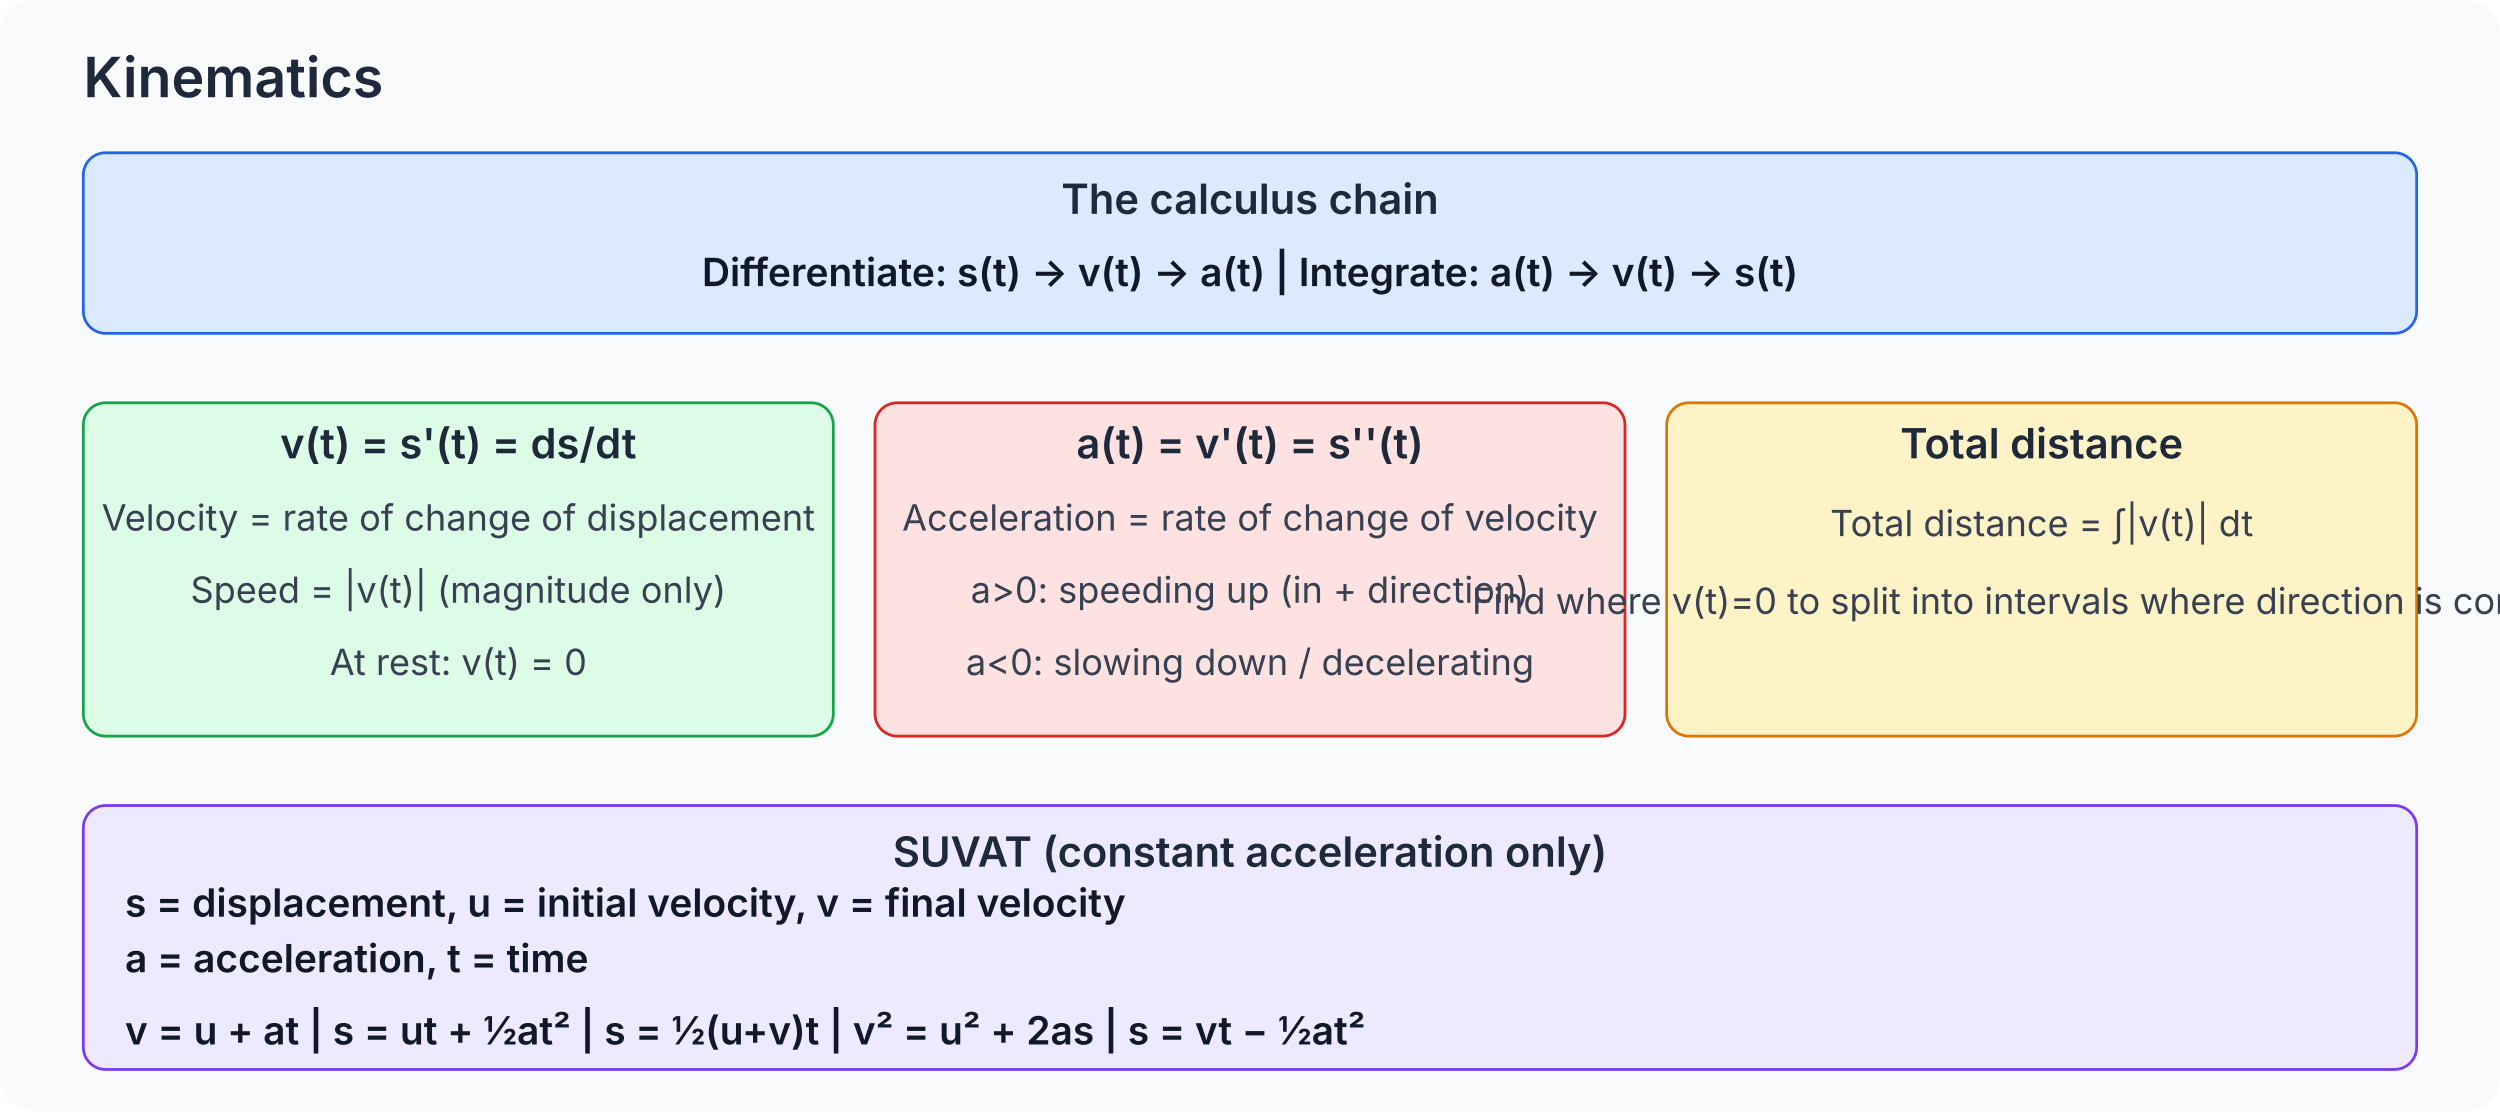
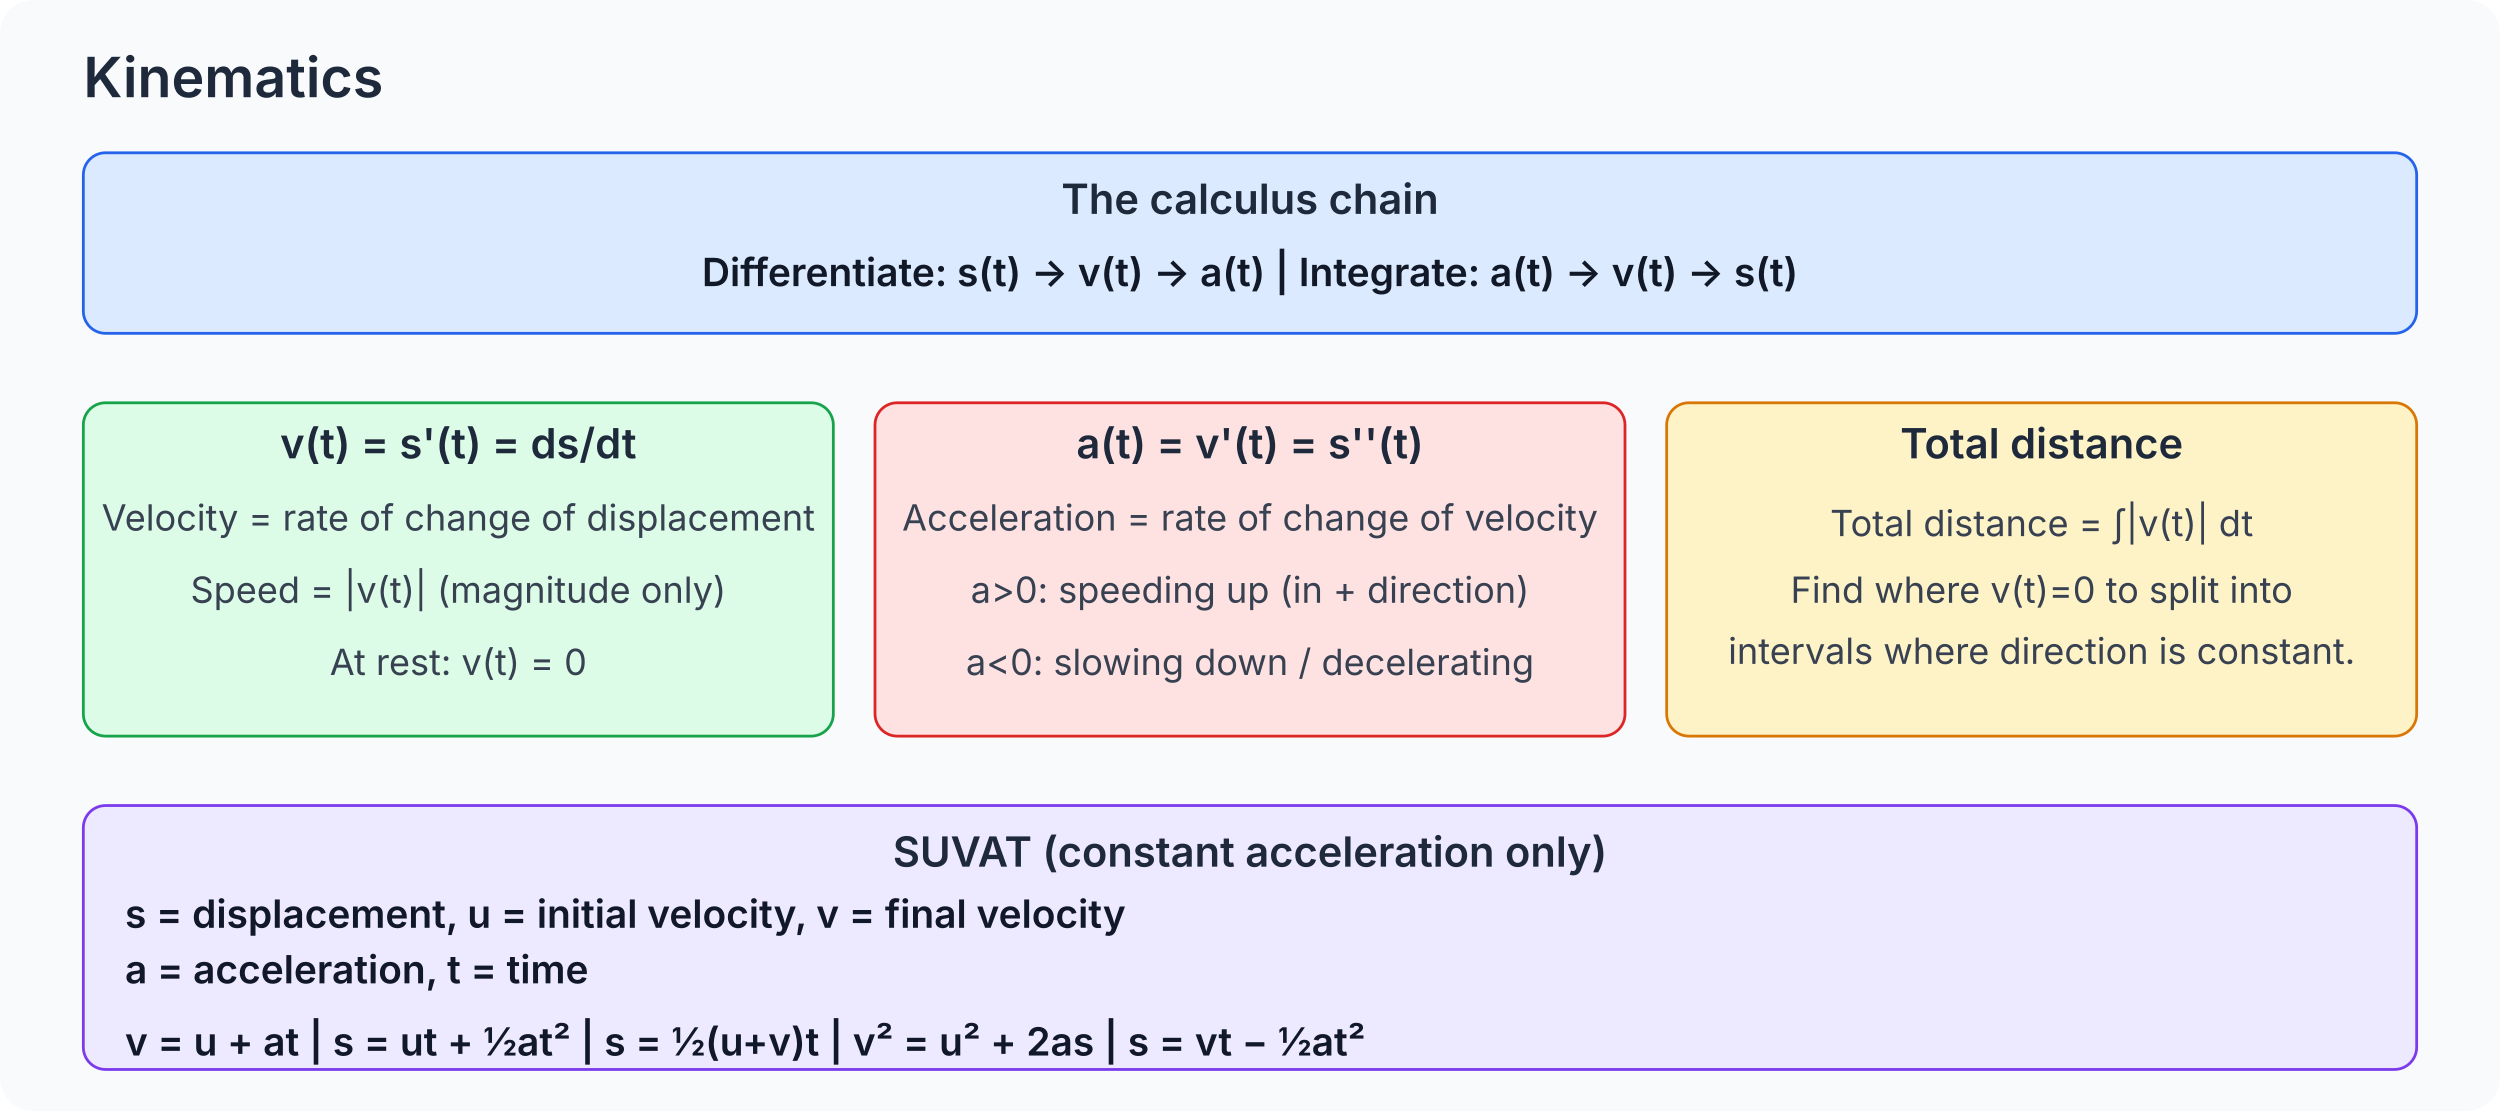
<svg xmlns="http://www.w3.org/2000/svg" viewBox="0 0 900 400" role="img" aria-labelledby="title desc">
  <style>
    text { font-family: system-ui, -apple-system, sans-serif; }
    .heading { font-size: 20px; font-weight: 600; fill: #1e293b; }
    .subhead { font-size: 15px; font-weight: 600; fill: #1e293b; }
    .label { font-size: 13px; fill: #374151; }
    .math { font-size: 14px; fill: #111827; font-weight: 600; }
  </style>
  <rect width="900" height="400" fill="#f8fafc" rx="12" />
  <text x="30" y="35" class="heading">Kinematics</text>
  <g transform="translate(30, 55)">
    <rect x="0" y="0" width="840" height="65" rx="8" fill="#dbeafe" stroke="#2563eb" stroke-width="1" />
    <text x="420" y="22" class="subhead" text-anchor="middle">The calculus chain</text>
    <text x="420" y="48" class="math" text-anchor="middle" fill="#2563eb">Differentiate: s(t) → v(t) → a(t)    |    Integrate: a(t) → v(t) → s(t)</text>
  </g>
  <g transform="translate(30, 145)">
    <rect x="0" y="0" width="270" height="120" rx="8" fill="#dcfce7" stroke="#16a34a" stroke-width="1" />
    <text x="135" y="20" class="subhead" text-anchor="middle">v(t) = s'(t) = ds/dt</text>
    <text x="135" y="46" class="label" text-anchor="middle">Velocity = rate of change of displacement</text>
    <text x="135" y="72" class="label" text-anchor="middle">Speed = |v(t)| (magnitude only)</text>
    <text x="135" y="98" class="label" text-anchor="middle">At rest: v(t) = 0</text>
  </g>
  <g transform="translate(315, 145)">
    <rect x="0" y="0" width="270" height="120" rx="8" fill="#fee2e2" stroke="#dc2626" stroke-width="1" />
    <text x="135" y="20" class="subhead" text-anchor="middle">a(t) = v'(t) = s''(t)</text>
    <text x="135" y="46" class="label" text-anchor="middle">Acceleration = rate of change of velocity</text>
    <text x="135" y="72" class="label" text-anchor="middle">a&gt;0: speeding up (in + direction)</text>
    <text x="135" y="98" class="label" text-anchor="middle">a&lt;0: slowing down / decelerating</text>
  </g>
  <g transform="translate(600, 145)">
    <rect x="0" y="0" width="270" height="120" rx="8" fill="#fef3c7" stroke="#d97706" stroke-width="1" />
    <text x="135" y="20" class="subhead" text-anchor="middle">Total distance</text>
    <text x="135" y="48" class="label" text-anchor="middle">Total distance = ∫|v(t)| dt</text>
-     <text x="135" y="76" class="label" text-anchor="middle">Find where v(t)=0 to split into intervals where direction is constant.</text>
+     <text x="135" y="72" class="label" text-anchor="middle">Find where v(t)=0 to split into</text>
+     <text x="135" y="94" class="label" text-anchor="middle">intervals where direction is constant.</text>
  </g>
  <g transform="translate(30, 290)">
    <rect x="0" y="0" width="840" height="95" rx="8" fill="#ede9fe" stroke="#7c3aed" stroke-width="1" />
    <text x="420" y="22" class="subhead" text-anchor="middle">SUVAT (constant acceleration only)</text>
-     <g transform="translate(15, 40)">
+     <g transform="translate(15, 44)">
      <text x="0" y="0" class="math">s = displacement, u = initial velocity, v = final velocity</text>
      <text x="0" y="20" class="math">a = acceleration, t = time</text>
      <text x="0" y="46" class="math" fill="#7c3aed">v = u + at  |  s = ut + ½at²  |  s = ½(u+v)t  |  v² = u² + 2as  |  s = vt − ½at²</text>
    </g>
  </g>
</svg>
